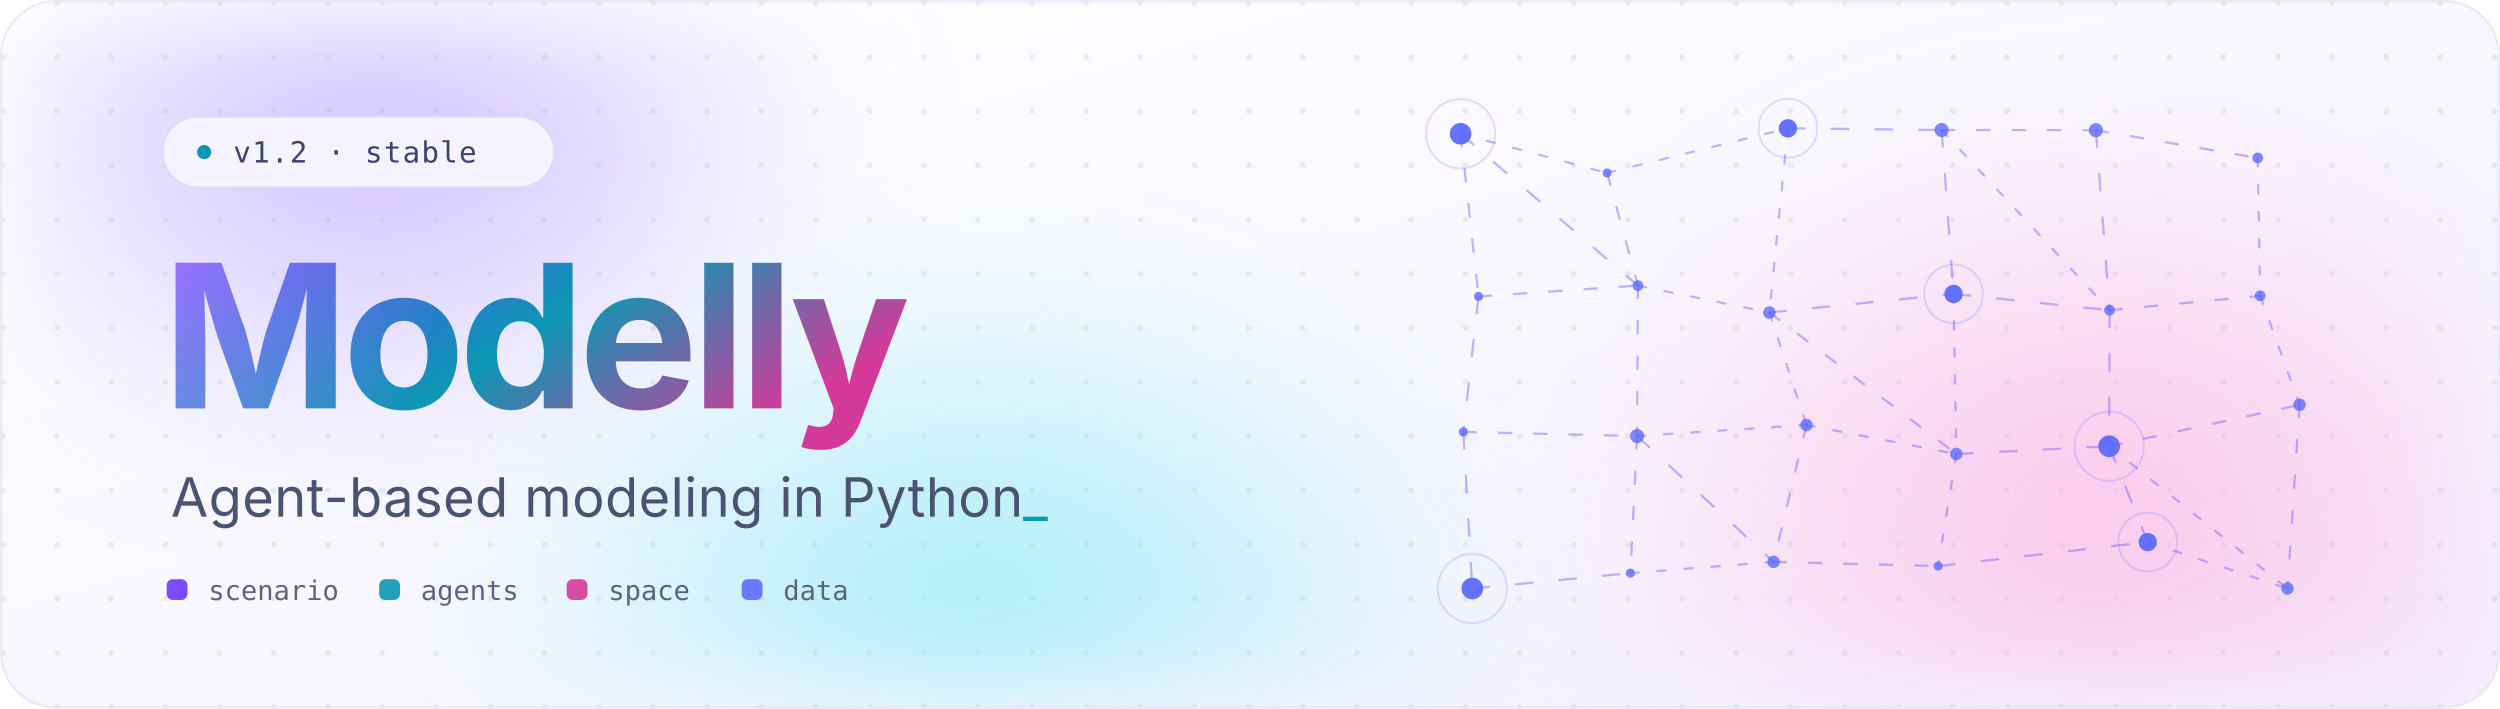
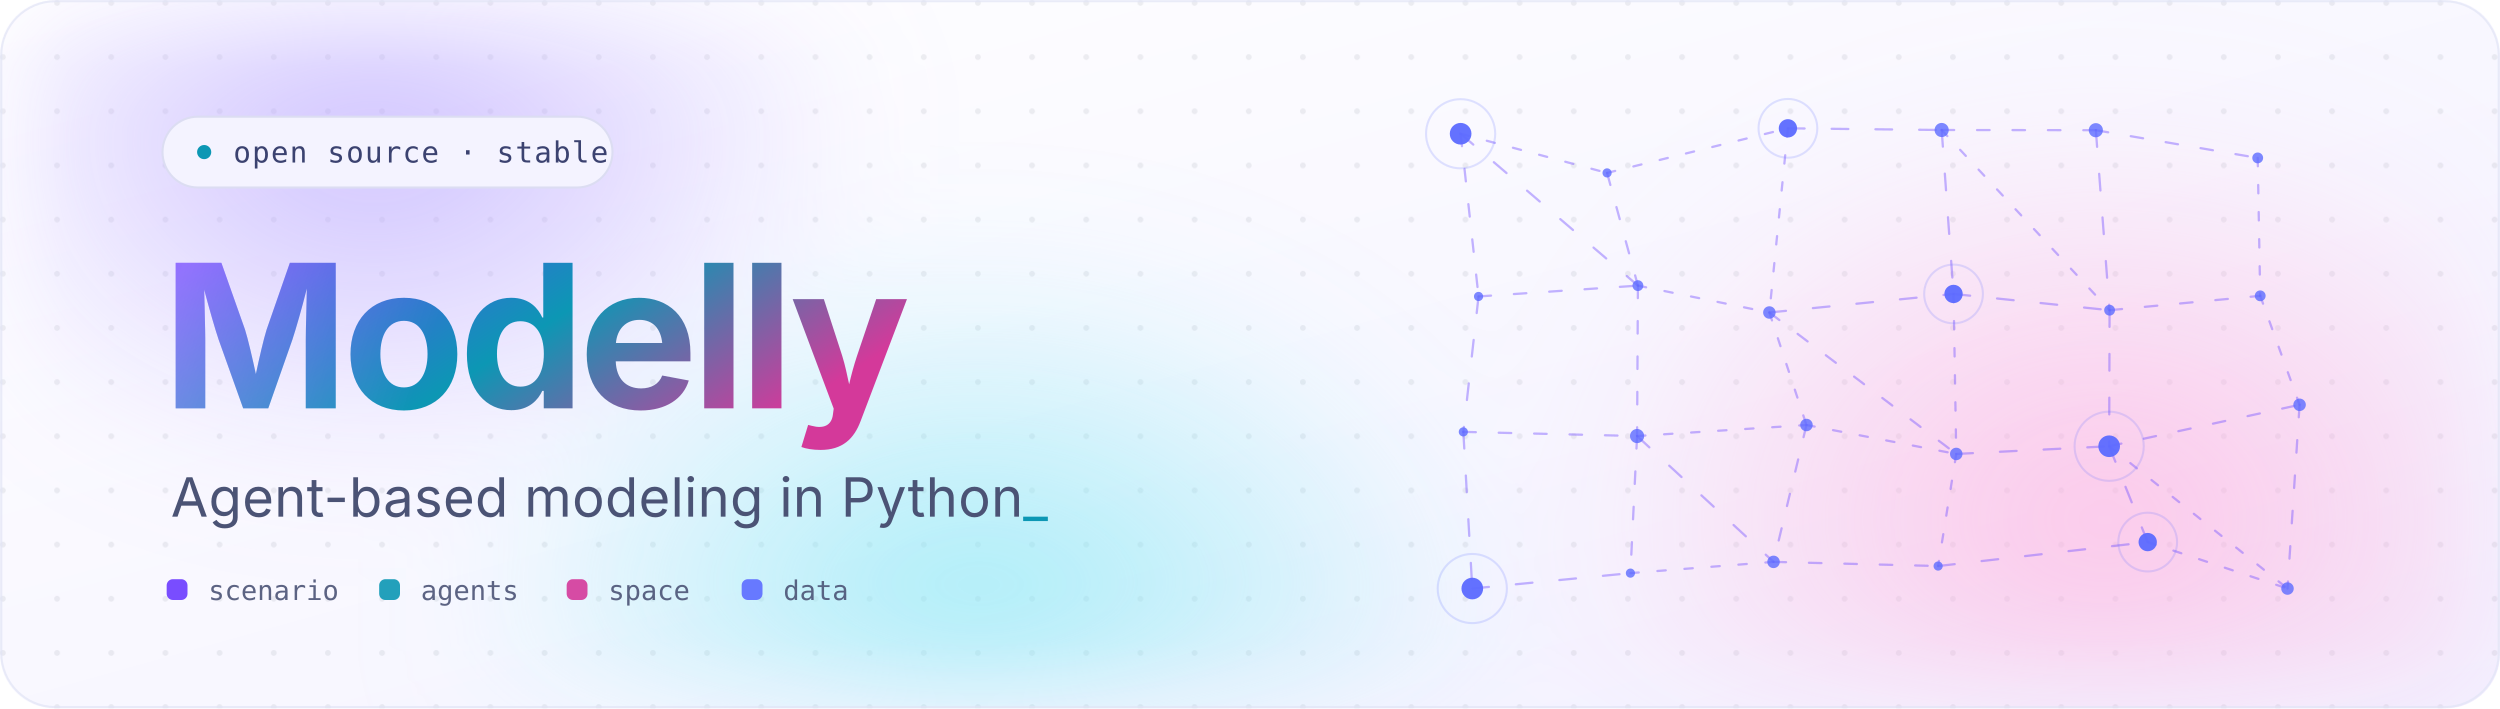
<svg xmlns="http://www.w3.org/2000/svg" viewBox="0 0 1200 340" width="1200" height="340" role="img" aria-label="Modelly — agent-based modeling in Python">
  <defs>
    <linearGradient id="bg-light" x1="0" y1="0" x2="1" y2="1">
      <stop offset="0" stop-color="#FFFFFF" />
      <stop offset="1" stop-color="#F2F0FF" />
    </linearGradient>
    <linearGradient id="word-light" x1="0" y1="0" x2="1" y2="0.4">
      <stop offset="0" stop-color="#6C3BFF" />
      <stop offset="0.55" stop-color="#0C97B4" />
      <stop offset="1" stop-color="#D4399A" />
    </linearGradient>
    <linearGradient id="sheen-light" x1="0" y1="0" x2="1" y2="0">
      <stop offset="0" stop-color="#fff" stop-opacity="0" />
      <stop offset="0.5" stop-color="#fff" stop-opacity="0.55" />
      <stop offset="1" stop-color="#fff" stop-opacity="0" />
    </linearGradient>
    <radialGradient id="glow1-light" cx="0.5" cy="0.5" r="0.5">
      <stop offset="0" stop-color="#B7A3FF" stop-opacity="0.7" />
      <stop offset="1" stop-color="#B7A3FF" stop-opacity="0" />
    </radialGradient>
    <radialGradient id="glow2-light" cx="0.5" cy="0.5" r="0.5">
      <stop offset="0" stop-color="#7FE9F4" stop-opacity="0.7" />
      <stop offset="1" stop-color="#7FE9F4" stop-opacity="0" />
    </radialGradient>
    <radialGradient id="glow3-light" cx="0.5" cy="0.5" r="0.5">
      <stop offset="0" stop-color="#FFB1DF" stop-opacity="0.7" />
      <stop offset="1" stop-color="#FFB1DF" stop-opacity="0" />
    </radialGradient>
    <pattern id="dots-light" width="26" height="26" patternUnits="userSpaceOnUse">
      <circle cx="1.4" cy="1.4" r="1.4" fill="#1B2036" fill-opacity="0.07" />
    </pattern>
    <clipPath id="wordclip-light">
      <text x="78" y="196" font-family="Inter, 'Segoe UI', 'Helvetica Neue', system-ui, -apple-system, sans-serif" font-size="96" font-weight="700" letter-spacing="-3">Modelly</text>
    </clipPath>
    <filter id="soft-light" x="-30%" y="-30%" width="160%" height="160%">
      <feGaussianBlur stdDeviation="34" />
    </filter>
    <clipPath id="frame-light">
      <rect width="1200" height="340" rx="26" />
    </clipPath>
    <style>
      @media (prefers-reduced-motion: reduce) { * { animation: none !important; } }
      .blob { animation: drift 18s cubic-bezier(0.45,0,0.55,1) infinite alternate; }
      @keyframes drift {
        0%   { transform: translate3d(0,0,0) scale(1); opacity: 0.85; }
        50%  { transform: translate3d(26px,-18px,0) scale(1.08); opacity: 1; }
        100% { transform: translate3d(-18px,14px,0) scale(0.96); opacity: 0.8; }
      }
      .sheen { animation: sheen 7.5s ease-in-out infinite; }
      @keyframes sheen {
        0%   { transform: translateX(-520px); opacity: 0; }
        12%  { opacity: 0.9; }
        55%  { opacity: 0.9; }
        70%, 100% { transform: translateX(1180px); opacity: 0; }
      }
      .caret { animation: blink 1.6s steps(1,end) infinite; }
      @keyframes blink { 0%,55% { opacity: 1; } 56%,100% { opacity: 0.15; } }
    </style>
  </defs>
  <g clip-path="url(#frame-light)">
    <rect width="1200" height="340" fill="url(#bg-light)" />
    <rect width="1200" height="340" fill="url(#dots-light)" />
    <g filter="url(#soft-light)">
      <ellipse class="blob" cx="180" cy="60" rx="230" ry="170" fill="url(#glow1-light)" />
      <ellipse class="blob" cx="470" cy="300" rx="250" ry="180" fill="url(#glow2-light)" style="animation-delay:-6s" />
      <ellipse class="blob" cx="1010" cy="250" rx="260" ry="200" fill="url(#glow3-light)" style="animation-delay:-11s" />
    </g>
    <g>
      <line x1="701.1" y1="64.2" x2="771.4" y2="83.0" stroke="#7C5CFF" stroke-opacity="0.45" stroke-width="1.1" stroke-dasharray="4 9" stroke-linecap="round">
        <animate attributeName="stroke-dashoffset" from="0" to="-13" dur="5.0s" repeatCount="indefinite" />
      </line>
      <line x1="701.1" y1="64.2" x2="709.7" y2="142.3" stroke="#7C5CFF" stroke-opacity="0.45" stroke-width="1.1" stroke-dasharray="6 11" stroke-linecap="round">
        <animate attributeName="stroke-dashoffset" from="0" to="-17" dur="6.3s" repeatCount="indefinite" />
      </line>
      <line x1="701.1" y1="64.2" x2="786.2" y2="137.1" stroke="#7C5CFF" stroke-opacity="0.45" stroke-width="1.1" stroke-dasharray="8 13" stroke-linecap="round">
        <animate attributeName="stroke-dashoffset" from="0" to="-21" dur="7.6s" repeatCount="indefinite" />
      </line>
      <line x1="771.4" y1="83.0" x2="858.2" y2="61.6" stroke="#7C5CFF" stroke-opacity="0.45" stroke-width="1.1" stroke-dasharray="4 9" stroke-linecap="round">
        <animate attributeName="stroke-dashoffset" from="0" to="-13" dur="8.9s" repeatCount="indefinite" />
      </line>
      <line x1="771.4" y1="83.0" x2="786.2" y2="137.1" stroke="#7C5CFF" stroke-opacity="0.45" stroke-width="1.1" stroke-dasharray="6 11" stroke-linecap="round">
        <animate attributeName="stroke-dashoffset" from="0" to="-17" dur="10.2s" repeatCount="indefinite" />
      </line>
      <line x1="858.2" y1="61.6" x2="932.0" y2="62.4" stroke="#7C5CFF" stroke-opacity="0.45" stroke-width="1.1" stroke-dasharray="8 13" stroke-linecap="round">
        <animate attributeName="stroke-dashoffset" from="0" to="-21" dur="5.0s" repeatCount="indefinite" />
      </line>
      <line x1="858.2" y1="61.6" x2="849.3" y2="150.0" stroke="#7C5CFF" stroke-opacity="0.45" stroke-width="1.1" stroke-dasharray="4 9" stroke-linecap="round">
        <animate attributeName="stroke-dashoffset" from="0" to="-13" dur="6.3s" repeatCount="indefinite" />
      </line>
      <line x1="932.0" y1="62.4" x2="1006.0" y2="62.5" stroke="#7C5CFF" stroke-opacity="0.45" stroke-width="1.1" stroke-dasharray="6 11" stroke-linecap="round">
        <animate attributeName="stroke-dashoffset" from="0" to="-17" dur="7.6s" repeatCount="indefinite" />
      </line>
      <line x1="932.0" y1="62.4" x2="937.7" y2="141.1" stroke="#7C5CFF" stroke-opacity="0.45" stroke-width="1.1" stroke-dasharray="8 13" stroke-linecap="round">
        <animate attributeName="stroke-dashoffset" from="0" to="-21" dur="8.9s" repeatCount="indefinite" />
      </line>
      <line x1="932.0" y1="62.4" x2="1012.6" y2="148.9" stroke="#7C5CFF" stroke-opacity="0.45" stroke-width="1.1" stroke-dasharray="4 9" stroke-linecap="round">
        <animate attributeName="stroke-dashoffset" from="0" to="-13" dur="10.2s" repeatCount="indefinite" />
      </line>
      <line x1="1006.0" y1="62.5" x2="1083.7" y2="75.8" stroke="#7C5CFF" stroke-opacity="0.45" stroke-width="1.1" stroke-dasharray="6 11" stroke-linecap="round">
        <animate attributeName="stroke-dashoffset" from="0" to="-17" dur="5.0s" repeatCount="indefinite" />
      </line>
      <line x1="1006.0" y1="62.5" x2="1012.6" y2="148.9" stroke="#7C5CFF" stroke-opacity="0.45" stroke-width="1.1" stroke-dasharray="8 13" stroke-linecap="round">
        <animate attributeName="stroke-dashoffset" from="0" to="-21" dur="6.3s" repeatCount="indefinite" />
      </line>
      <line x1="1083.7" y1="75.8" x2="1084.9" y2="142.0" stroke="#7C5CFF" stroke-opacity="0.45" stroke-width="1.1" stroke-dasharray="4 9" stroke-linecap="round">
        <animate attributeName="stroke-dashoffset" from="0" to="-13" dur="7.6s" repeatCount="indefinite" />
      </line>
      <line x1="709.7" y1="142.3" x2="786.2" y2="137.1" stroke="#7C5CFF" stroke-opacity="0.45" stroke-width="1.1" stroke-dasharray="6 11" stroke-linecap="round">
        <animate attributeName="stroke-dashoffset" from="0" to="-17" dur="8.9s" repeatCount="indefinite" />
      </line>
      <line x1="709.7" y1="142.3" x2="702.4" y2="207.3" stroke="#7C5CFF" stroke-opacity="0.45" stroke-width="1.1" stroke-dasharray="8 13" stroke-linecap="round">
        <animate attributeName="stroke-dashoffset" from="0" to="-21" dur="10.2s" repeatCount="indefinite" />
      </line>
      <line x1="786.2" y1="137.1" x2="849.3" y2="150.0" stroke="#7C5CFF" stroke-opacity="0.45" stroke-width="1.1" stroke-dasharray="4 9" stroke-linecap="round">
        <animate attributeName="stroke-dashoffset" from="0" to="-13" dur="5.0s" repeatCount="indefinite" />
      </line>
      <line x1="786.2" y1="137.1" x2="785.8" y2="209.3" stroke="#7C5CFF" stroke-opacity="0.45" stroke-width="1.1" stroke-dasharray="6 11" stroke-linecap="round">
        <animate attributeName="stroke-dashoffset" from="0" to="-17" dur="6.3s" repeatCount="indefinite" />
      </line>
      <line x1="849.3" y1="150.0" x2="937.7" y2="141.1" stroke="#7C5CFF" stroke-opacity="0.45" stroke-width="1.1" stroke-dasharray="8 13" stroke-linecap="round">
        <animate attributeName="stroke-dashoffset" from="0" to="-21" dur="7.6s" repeatCount="indefinite" />
      </line>
      <line x1="849.3" y1="150.0" x2="867.1" y2="204.0" stroke="#7C5CFF" stroke-opacity="0.45" stroke-width="1.1" stroke-dasharray="4 9" stroke-linecap="round">
        <animate attributeName="stroke-dashoffset" from="0" to="-13" dur="8.9s" repeatCount="indefinite" />
      </line>
      <line x1="849.3" y1="150.0" x2="939.0" y2="217.9" stroke="#7C5CFF" stroke-opacity="0.45" stroke-width="1.1" stroke-dasharray="6 11" stroke-linecap="round">
        <animate attributeName="stroke-dashoffset" from="0" to="-17" dur="10.2s" repeatCount="indefinite" />
      </line>
      <line x1="937.7" y1="141.1" x2="1012.6" y2="148.9" stroke="#7C5CFF" stroke-opacity="0.45" stroke-width="1.1" stroke-dasharray="8 13" stroke-linecap="round">
        <animate attributeName="stroke-dashoffset" from="0" to="-21" dur="5.0s" repeatCount="indefinite" />
      </line>
      <line x1="937.7" y1="141.1" x2="939.0" y2="217.9" stroke="#7C5CFF" stroke-opacity="0.45" stroke-width="1.1" stroke-dasharray="4 9" stroke-linecap="round">
        <animate attributeName="stroke-dashoffset" from="0" to="-13" dur="6.3s" repeatCount="indefinite" />
      </line>
      <line x1="1012.6" y1="148.9" x2="1084.9" y2="142.0" stroke="#7C5CFF" stroke-opacity="0.45" stroke-width="1.1" stroke-dasharray="6 11" stroke-linecap="round">
        <animate attributeName="stroke-dashoffset" from="0" to="-17" dur="7.6s" repeatCount="indefinite" />
      </line>
      <line x1="1012.6" y1="148.9" x2="1012.4" y2="214.2" stroke="#7C5CFF" stroke-opacity="0.45" stroke-width="1.1" stroke-dasharray="8 13" stroke-linecap="round">
        <animate attributeName="stroke-dashoffset" from="0" to="-21" dur="8.9s" repeatCount="indefinite" />
      </line>
      <line x1="1084.9" y1="142.0" x2="1103.8" y2="194.3" stroke="#7C5CFF" stroke-opacity="0.45" stroke-width="1.1" stroke-dasharray="4 9" stroke-linecap="round">
        <animate attributeName="stroke-dashoffset" from="0" to="-13" dur="10.2s" repeatCount="indefinite" />
      </line>
      <line x1="702.4" y1="207.3" x2="785.8" y2="209.3" stroke="#7C5CFF" stroke-opacity="0.45" stroke-width="1.1" stroke-dasharray="6 11" stroke-linecap="round">
        <animate attributeName="stroke-dashoffset" from="0" to="-17" dur="5.0s" repeatCount="indefinite" />
      </line>
      <line x1="702.4" y1="207.3" x2="706.7" y2="282.5" stroke="#7C5CFF" stroke-opacity="0.45" stroke-width="1.1" stroke-dasharray="8 13" stroke-linecap="round">
        <animate attributeName="stroke-dashoffset" from="0" to="-21" dur="6.3s" repeatCount="indefinite" />
      </line>
      <line x1="785.8" y1="209.3" x2="867.1" y2="204.0" stroke="#7C5CFF" stroke-opacity="0.45" stroke-width="1.1" stroke-dasharray="4 9" stroke-linecap="round">
        <animate attributeName="stroke-dashoffset" from="0" to="-13" dur="7.6s" repeatCount="indefinite" />
      </line>
      <line x1="785.8" y1="209.3" x2="782.6" y2="275.1" stroke="#7C5CFF" stroke-opacity="0.45" stroke-width="1.1" stroke-dasharray="6 11" stroke-linecap="round">
        <animate attributeName="stroke-dashoffset" from="0" to="-17" dur="8.9s" repeatCount="indefinite" />
      </line>
      <line x1="785.8" y1="209.3" x2="851.3" y2="269.7" stroke="#7C5CFF" stroke-opacity="0.45" stroke-width="1.1" stroke-dasharray="8 13" stroke-linecap="round">
        <animate attributeName="stroke-dashoffset" from="0" to="-21" dur="10.2s" repeatCount="indefinite" />
      </line>
      <line x1="867.1" y1="204.0" x2="939.0" y2="217.9" stroke="#7C5CFF" stroke-opacity="0.45" stroke-width="1.1" stroke-dasharray="4 9" stroke-linecap="round">
        <animate attributeName="stroke-dashoffset" from="0" to="-13" dur="5.0s" repeatCount="indefinite" />
      </line>
      <line x1="867.1" y1="204.0" x2="851.3" y2="269.7" stroke="#7C5CFF" stroke-opacity="0.45" stroke-width="1.1" stroke-dasharray="6 11" stroke-linecap="round">
        <animate attributeName="stroke-dashoffset" from="0" to="-17" dur="6.3s" repeatCount="indefinite" />
      </line>
      <line x1="939.0" y1="217.9" x2="1012.4" y2="214.2" stroke="#7C5CFF" stroke-opacity="0.45" stroke-width="1.1" stroke-dasharray="8 13" stroke-linecap="round">
        <animate attributeName="stroke-dashoffset" from="0" to="-21" dur="7.6s" repeatCount="indefinite" />
      </line>
      <line x1="939.0" y1="217.9" x2="930.3" y2="271.7" stroke="#7C5CFF" stroke-opacity="0.45" stroke-width="1.1" stroke-dasharray="4 9" stroke-linecap="round">
        <animate attributeName="stroke-dashoffset" from="0" to="-13" dur="8.9s" repeatCount="indefinite" />
      </line>
      <line x1="1012.4" y1="214.2" x2="1103.8" y2="194.3" stroke="#7C5CFF" stroke-opacity="0.45" stroke-width="1.1" stroke-dasharray="6 11" stroke-linecap="round">
        <animate attributeName="stroke-dashoffset" from="0" to="-17" dur="10.2s" repeatCount="indefinite" />
      </line>
      <line x1="1012.4" y1="214.2" x2="1030.9" y2="260.2" stroke="#7C5CFF" stroke-opacity="0.45" stroke-width="1.1" stroke-dasharray="8 13" stroke-linecap="round">
        <animate attributeName="stroke-dashoffset" from="0" to="-21" dur="5.0s" repeatCount="indefinite" />
      </line>
      <line x1="1012.4" y1="214.2" x2="1098.0" y2="282.5" stroke="#7C5CFF" stroke-opacity="0.45" stroke-width="1.1" stroke-dasharray="4 9" stroke-linecap="round">
        <animate attributeName="stroke-dashoffset" from="0" to="-13" dur="6.3s" repeatCount="indefinite" />
      </line>
      <line x1="1103.8" y1="194.3" x2="1098.0" y2="282.5" stroke="#7C5CFF" stroke-opacity="0.45" stroke-width="1.1" stroke-dasharray="6 11" stroke-linecap="round">
        <animate attributeName="stroke-dashoffset" from="0" to="-17" dur="7.6s" repeatCount="indefinite" />
      </line>
      <line x1="706.7" y1="282.5" x2="782.6" y2="275.1" stroke="#7C5CFF" stroke-opacity="0.45" stroke-width="1.1" stroke-dasharray="8 13" stroke-linecap="round">
        <animate attributeName="stroke-dashoffset" from="0" to="-21" dur="8.9s" repeatCount="indefinite" />
      </line>
      <line x1="782.6" y1="275.1" x2="851.3" y2="269.7" stroke="#7C5CFF" stroke-opacity="0.45" stroke-width="1.1" stroke-dasharray="4 9" stroke-linecap="round">
        <animate attributeName="stroke-dashoffset" from="0" to="-13" dur="10.2s" repeatCount="indefinite" />
      </line>
      <line x1="851.3" y1="269.7" x2="930.3" y2="271.7" stroke="#7C5CFF" stroke-opacity="0.45" stroke-width="1.1" stroke-dasharray="6 11" stroke-linecap="round">
        <animate attributeName="stroke-dashoffset" from="0" to="-17" dur="5.0s" repeatCount="indefinite" />
      </line>
      <line x1="930.3" y1="271.7" x2="1030.9" y2="260.2" stroke="#7C5CFF" stroke-opacity="0.45" stroke-width="1.1" stroke-dasharray="8 13" stroke-linecap="round">
        <animate attributeName="stroke-dashoffset" from="0" to="-21" dur="6.3s" repeatCount="indefinite" />
      </line>
      <line x1="1030.9" y1="260.2" x2="1098.0" y2="282.5" stroke="#7C5CFF" stroke-opacity="0.45" stroke-width="1.1" stroke-dasharray="4 9" stroke-linecap="round">
        <animate attributeName="stroke-dashoffset" from="0" to="-13" dur="7.6s" repeatCount="indefinite" />
      </line>
      <g>
        <circle cx="701.1" cy="64.2" r="5.2" fill="#5C6BFF" opacity="0.95">
          <animateTransform attributeName="transform" type="translate" values="0 0; -0.5 0.6; 0 0" dur="10.1s" begin="-1.4s" repeatCount="indefinite" calcMode="spline" keySplines="0.45 0 0.55 1;0.45 0 0.55 1" />
        </circle>
        <circle cx="701.1" cy="64.2" r="16.6" fill="none" stroke="#5C6BFF" stroke-opacity="0.18" stroke-width="1">
          <animate attributeName="r" values="10.4;18.7;10.4" dur="11.1s" begin="-1.4s" repeatCount="indefinite" />
          <animate attributeName="stroke-opacity" values="0.22;0.04;0.22" dur="11.1s" begin="-1.4s" repeatCount="indefinite" />
        </circle>
      </g>
      <g>
        <circle cx="771.4" cy="83.0" r="2.2" fill="#5C6BFF" opacity="0.8">
          <animateTransform attributeName="transform" type="translate" values="0 0; 0.1 0.9; 0 0" dur="6.4s" begin="-1.5s" repeatCount="indefinite" calcMode="spline" keySplines="0.45 0 0.55 1;0.45 0 0.55 1" />
        </circle>
      </g>
      <g>
        <circle cx="858.2" cy="61.6" r="4.4" fill="#5C6BFF" opacity="0.95">
          <animateTransform attributeName="transform" type="translate" values="0 0; 1.3 2.9; 0 0" dur="6.0s" begin="-0.9s" repeatCount="indefinite" calcMode="spline" keySplines="0.45 0 0.55 1;0.45 0 0.55 1" />
        </circle>
        <circle cx="858.2" cy="61.6" r="14.1" fill="none" stroke="#5C6BFF" stroke-opacity="0.18" stroke-width="1">
          <animate attributeName="r" values="8.8;15.8;8.8" dur="7.0s" begin="-0.9s" repeatCount="indefinite" />
          <animate attributeName="stroke-opacity" values="0.22;0.04;0.22" dur="7.0s" begin="-0.9s" repeatCount="indefinite" />
        </circle>
      </g>
      <g>
        <circle cx="932.0" cy="62.4" r="3.4" fill="#5C6BFF" opacity="0.8">
          <animateTransform attributeName="transform" type="translate" values="0 0; -4.1 3.1; 0 0" dur="9.0s" begin="-0.1s" repeatCount="indefinite" calcMode="spline" keySplines="0.45 0 0.55 1;0.45 0 0.55 1" />
        </circle>
      </g>
      <g>
        <circle cx="1006.0" cy="62.5" r="3.4" fill="#5C6BFF" opacity="0.8">
          <animateTransform attributeName="transform" type="translate" values="0 0; 4.8 4.6; 0 0" dur="8.8s" begin="-1.8s" repeatCount="indefinite" calcMode="spline" keySplines="0.45 0 0.55 1;0.45 0 0.55 1" />
        </circle>
      </g>
      <g>
        <circle cx="1083.7" cy="75.8" r="2.6" fill="#5C6BFF" opacity="0.8">
          <animateTransform attributeName="transform" type="translate" values="0 0; -3.4 -4.8; 0 0" dur="8.1s" begin="-0.2s" repeatCount="indefinite" calcMode="spline" keySplines="0.45 0 0.55 1;0.45 0 0.55 1" />
        </circle>
      </g>
      <g>
        <circle cx="709.7" cy="142.3" r="2.2" fill="#5C6BFF" opacity="0.8">
          <animateTransform attributeName="transform" type="translate" values="0 0; -3.1 -2.6; 0 0" dur="5.7s" begin="-1.4s" repeatCount="indefinite" calcMode="spline" keySplines="0.45 0 0.55 1;0.45 0 0.55 1" />
        </circle>
      </g>
      <g>
        <circle cx="786.2" cy="137.1" r="2.6" fill="#5C6BFF" opacity="0.8">
          <animateTransform attributeName="transform" type="translate" values="0 0; -0.6 3.4; 0 0" dur="8.1s" begin="-1.9s" repeatCount="indefinite" calcMode="spline" keySplines="0.45 0 0.55 1;0.45 0 0.55 1" />
        </circle>
      </g>
      <g>
        <circle cx="849.3" cy="150.0" r="3.0" fill="#5C6BFF" opacity="0.8">
          <animateTransform attributeName="transform" type="translate" values="0 0; -0.0 1.6; 0 0" dur="7.8s" begin="-0.8s" repeatCount="indefinite" calcMode="spline" keySplines="0.45 0 0.55 1;0.45 0 0.55 1" />
        </circle>
      </g>
      <g>
        <circle cx="937.7" cy="141.1" r="4.4" fill="#5C6BFF" opacity="0.95">
          <animateTransform attributeName="transform" type="translate" values="0 0; 5.0 5.0; 0 0" dur="9.7s" begin="-2.1s" repeatCount="indefinite" calcMode="spline" keySplines="0.45 0 0.55 1;0.45 0 0.55 1" />
        </circle>
        <circle cx="937.7" cy="141.1" r="14.1" fill="none" stroke="#5C6BFF" stroke-opacity="0.18" stroke-width="1">
          <animate attributeName="r" values="8.8;15.8;8.8" dur="10.7s" begin="-2.1s" repeatCount="indefinite" />
          <animate attributeName="stroke-opacity" values="0.22;0.04;0.22" dur="10.7s" begin="-2.1s" repeatCount="indefinite" />
        </circle>
      </g>
      <g>
        <circle cx="1012.6" cy="148.9" r="2.6" fill="#5C6BFF" opacity="0.8">
          <animateTransform attributeName="transform" type="translate" values="0 0; -1.8 -2.7; 0 0" dur="6.9s" begin="-0.2s" repeatCount="indefinite" calcMode="spline" keySplines="0.45 0 0.55 1;0.45 0 0.55 1" />
        </circle>
      </g>
      <g>
        <circle cx="1084.9" cy="142.0" r="2.6" fill="#5C6BFF" opacity="0.8">
          <animateTransform attributeName="transform" type="translate" values="0 0; 2.7 -1.0; 0 0" dur="9.7s" begin="-1.2s" repeatCount="indefinite" calcMode="spline" keySplines="0.45 0 0.55 1;0.45 0 0.55 1" />
        </circle>
      </g>
      <g>
        <circle cx="702.4" cy="207.3" r="2.2" fill="#5C6BFF" opacity="0.8">
          <animateTransform attributeName="transform" type="translate" values="0 0; 4.6 3.5; 0 0" dur="5.5s" begin="-0.6s" repeatCount="indefinite" calcMode="spline" keySplines="0.45 0 0.55 1;0.45 0 0.55 1" />
        </circle>
      </g>
      <g>
        <circle cx="785.8" cy="209.3" r="3.4" fill="#5C6BFF" opacity="0.8">
          <animateTransform attributeName="transform" type="translate" values="0 0; 4.1 -0.3; 0 0" dur="10.4s" begin="-1.2s" repeatCount="indefinite" calcMode="spline" keySplines="0.45 0 0.55 1;0.45 0 0.55 1" />
        </circle>
      </g>
      <g>
        <circle cx="867.1" cy="204.0" r="3.0" fill="#5C6BFF" opacity="0.8">
          <animateTransform attributeName="transform" type="translate" values="0 0; -4.3 1.3; 0 0" dur="9.4s" begin="-0.8s" repeatCount="indefinite" calcMode="spline" keySplines="0.45 0 0.55 1;0.45 0 0.55 1" />
        </circle>
      </g>
      <g>
        <circle cx="939.0" cy="217.9" r="3.0" fill="#5C6BFF" opacity="0.8">
          <animateTransform attributeName="transform" type="translate" values="0 0; -4.1 -1.7; 0 0" dur="10.3s" begin="-2.3s" repeatCount="indefinite" calcMode="spline" keySplines="0.45 0 0.55 1;0.45 0 0.55 1" />
        </circle>
      </g>
      <g>
        <circle cx="1012.4" cy="214.2" r="5.2" fill="#5C6BFF" opacity="0.95">
          <animateTransform attributeName="transform" type="translate" values="0 0; -3.8 -2.5; 0 0" dur="6.0s" begin="-0.2s" repeatCount="indefinite" calcMode="spline" keySplines="0.45 0 0.55 1;0.45 0 0.55 1" />
        </circle>
        <circle cx="1012.4" cy="214.2" r="16.6" fill="none" stroke="#5C6BFF" stroke-opacity="0.18" stroke-width="1">
          <animate attributeName="r" values="10.4;18.7;10.4" dur="7.0s" begin="-0.2s" repeatCount="indefinite" />
          <animate attributeName="stroke-opacity" values="0.22;0.04;0.22" dur="7.0s" begin="-0.2s" repeatCount="indefinite" />
        </circle>
      </g>
      <g>
        <circle cx="1103.8" cy="194.3" r="3.0" fill="#5C6BFF" opacity="0.8">
          <animateTransform attributeName="transform" type="translate" values="0 0; 3.0 -3.2; 0 0" dur="8.3s" begin="-1.3s" repeatCount="indefinite" calcMode="spline" keySplines="0.45 0 0.55 1;0.45 0 0.55 1" />
        </circle>
      </g>
      <g>
        <circle cx="706.7" cy="282.5" r="5.2" fill="#5C6BFF" opacity="0.95">
          <animateTransform attributeName="transform" type="translate" values="0 0; -3.1 2.3; 0 0" dur="6.2s" begin="-1.9s" repeatCount="indefinite" calcMode="spline" keySplines="0.45 0 0.55 1;0.45 0 0.55 1" />
        </circle>
        <circle cx="706.7" cy="282.5" r="16.6" fill="none" stroke="#5C6BFF" stroke-opacity="0.18" stroke-width="1">
          <animate attributeName="r" values="10.4;18.7;10.4" dur="7.2s" begin="-1.9s" repeatCount="indefinite" />
          <animate attributeName="stroke-opacity" values="0.22;0.04;0.22" dur="7.2s" begin="-1.9s" repeatCount="indefinite" />
        </circle>
      </g>
      <g>
        <circle cx="782.6" cy="275.1" r="2.2" fill="#5C6BFF" opacity="0.8">
          <animateTransform attributeName="transform" type="translate" values="0 0; -3.8 -0.8; 0 0" dur="6.6s" begin="-0.8s" repeatCount="indefinite" calcMode="spline" keySplines="0.45 0 0.55 1;0.45 0 0.55 1" />
        </circle>
      </g>
      <g>
        <circle cx="851.3" cy="269.7" r="3.0" fill="#5C6BFF" opacity="0.8">
          <animateTransform attributeName="transform" type="translate" values="0 0; 4.7 3.0; 0 0" dur="7.0s" begin="-2.7s" repeatCount="indefinite" calcMode="spline" keySplines="0.45 0 0.55 1;0.45 0 0.55 1" />
        </circle>
      </g>
      <g>
        <circle cx="930.3" cy="271.7" r="2.2" fill="#5C6BFF" opacity="0.8">
          <animateTransform attributeName="transform" type="translate" values="0 0; -2.9 -1.1; 0 0" dur="9.8s" begin="-1.9s" repeatCount="indefinite" calcMode="spline" keySplines="0.45 0 0.55 1;0.45 0 0.55 1" />
        </circle>
      </g>
      <g>
        <circle cx="1030.9" cy="260.2" r="4.4" fill="#5C6BFF" opacity="0.95">
          <animateTransform attributeName="transform" type="translate" values="0 0; -4.0 4.9; 0 0" dur="6.6s" begin="-0.8s" repeatCount="indefinite" calcMode="spline" keySplines="0.45 0 0.55 1;0.45 0 0.55 1" />
        </circle>
        <circle cx="1030.9" cy="260.2" r="14.1" fill="none" stroke="#5C6BFF" stroke-opacity="0.18" stroke-width="1">
          <animate attributeName="r" values="8.8;15.8;8.8" dur="7.6s" begin="-0.8s" repeatCount="indefinite" />
          <animate attributeName="stroke-opacity" values="0.22;0.04;0.22" dur="7.6s" begin="-0.8s" repeatCount="indefinite" />
        </circle>
      </g>
      <g>
        <circle cx="1098.0" cy="282.5" r="3.0" fill="#5C6BFF" opacity="0.8">
          <animateTransform attributeName="transform" type="translate" values="0 0; 2.7 -1.7; 0 0" dur="7.0s" begin="-0.2s" repeatCount="indefinite" calcMode="spline" keySplines="0.45 0 0.55 1;0.45 0 0.55 1" />
        </circle>
      </g>
      <path id="pp-light-0-5" d="M701.1 64.2 L1083.7 75.8" fill="none" stroke="none" />
      <circle r="2.6" fill="#0C97B4" opacity="0">
        <animateMotion dur="4.7s" repeatCount="indefinite">
          <mpath href="#pp-light-0-5" />
        </animateMotion>
      </circle>
      <path id="pp-light-5-23" d="M1083.7 75.8 L1098.0 282.5" fill="none" stroke="none" />
      <circle r="2.6" fill="#0C97B4" opacity="0">
        <animateMotion dur="6.0s" repeatCount="indefinite">
          <mpath href="#pp-light-5-23" />
        </animateMotion>
      </circle>
      <path id="pp-light-12-17" d="M702.4 207.3 L1103.8 194.3" fill="none" stroke="none" />
      <circle r="2.6" fill="#0C97B4" opacity="0">
        <animateMotion dur="5.1s" repeatCount="indefinite">
          <mpath href="#pp-light-12-17" />
        </animateMotion>
      </circle>
    </g>
    <g>
-       <rect x="78" y="56" width="188" height="34" rx="17" fill="#F4F3FF" stroke="#DCDDF2" stroke-width="1" />
+       <rect x="78" y="56" width="216" height="34" rx="17" fill="#F4F3FF" stroke="#DCDDF2" stroke-width="1" />
      <circle cx="98" cy="73" r="3.4" fill="#0C97B4">
        <animate attributeName="opacity" values="1;0.25;1" dur="2.4s" repeatCount="indefinite" />
      </circle>
-       <text x="112" y="78" font-family="'JetBrains Mono', 'SF Mono', ui-monospace, Menlo, monospace" font-size="14" fill="#3B4270" letter-spacing="0.6">v1.2 · stable</text>
+       <text x="112" y="78" font-family="'JetBrains Mono', 'SF Mono', ui-monospace, Menlo, monospace" font-size="14" fill="#3B4270" letter-spacing="0.6">open source · stable</text>
    </g>
    <text x="78" y="196" font-family="Inter, 'Segoe UI', 'Helvetica Neue', system-ui, -apple-system, sans-serif" font-size="96" font-weight="700" letter-spacing="-3" fill="url(#word-light)">Modelly</text>
    <g clip-path="url(#wordclip-light)">
      <rect class="sheen" x="0" y="100" width="260" height="120" fill="url(#sheen-light)" fill-opacity="0.5" transform="skewX(-18)" />
    </g>
    <text x="82" y="248" font-family="Inter, 'Segoe UI', 'Helvetica Neue', system-ui, -apple-system, sans-serif" font-size="26" font-weight="400" fill="#4B5375" letter-spacing="0.2">Agent-based modeling in Python<tspan class="caret" fill="#0C97B4">_</tspan>
    </text>
    <g opacity="0.9">
      <rect x="80" y="278" width="10" height="10" rx="3" fill="#6C3BFF" />
      <text x="100" y="288" font-family="'JetBrains Mono', 'SF Mono', ui-monospace, Menlo, monospace" font-size="13" fill="#4B5375">scenario</text>
      <rect x="182" y="278" width="10" height="10" rx="3" fill="#0C97B4" />
      <text x="202" y="288" font-family="'JetBrains Mono', 'SF Mono', ui-monospace, Menlo, monospace" font-size="13" fill="#4B5375">agents</text>
      <rect x="272" y="278" width="10" height="10" rx="3" fill="#D4399A" />
      <text x="292" y="288" font-family="'JetBrains Mono', 'SF Mono', ui-monospace, Menlo, monospace" font-size="13" fill="#4B5375">space</text>
      <rect x="356" y="278" width="10" height="10" rx="3" fill="#5C6BFF" />
      <text x="376" y="288" font-family="'JetBrains Mono', 'SF Mono', ui-monospace, Menlo, monospace" font-size="13" fill="#4B5375">data</text>
    </g>
  </g>
  <rect x="0.6" y="0.6" width="1198.8" height="338.8" rx="26" fill="none" stroke="#E2E4F5" stroke-opacity="0.7" />
</svg>
